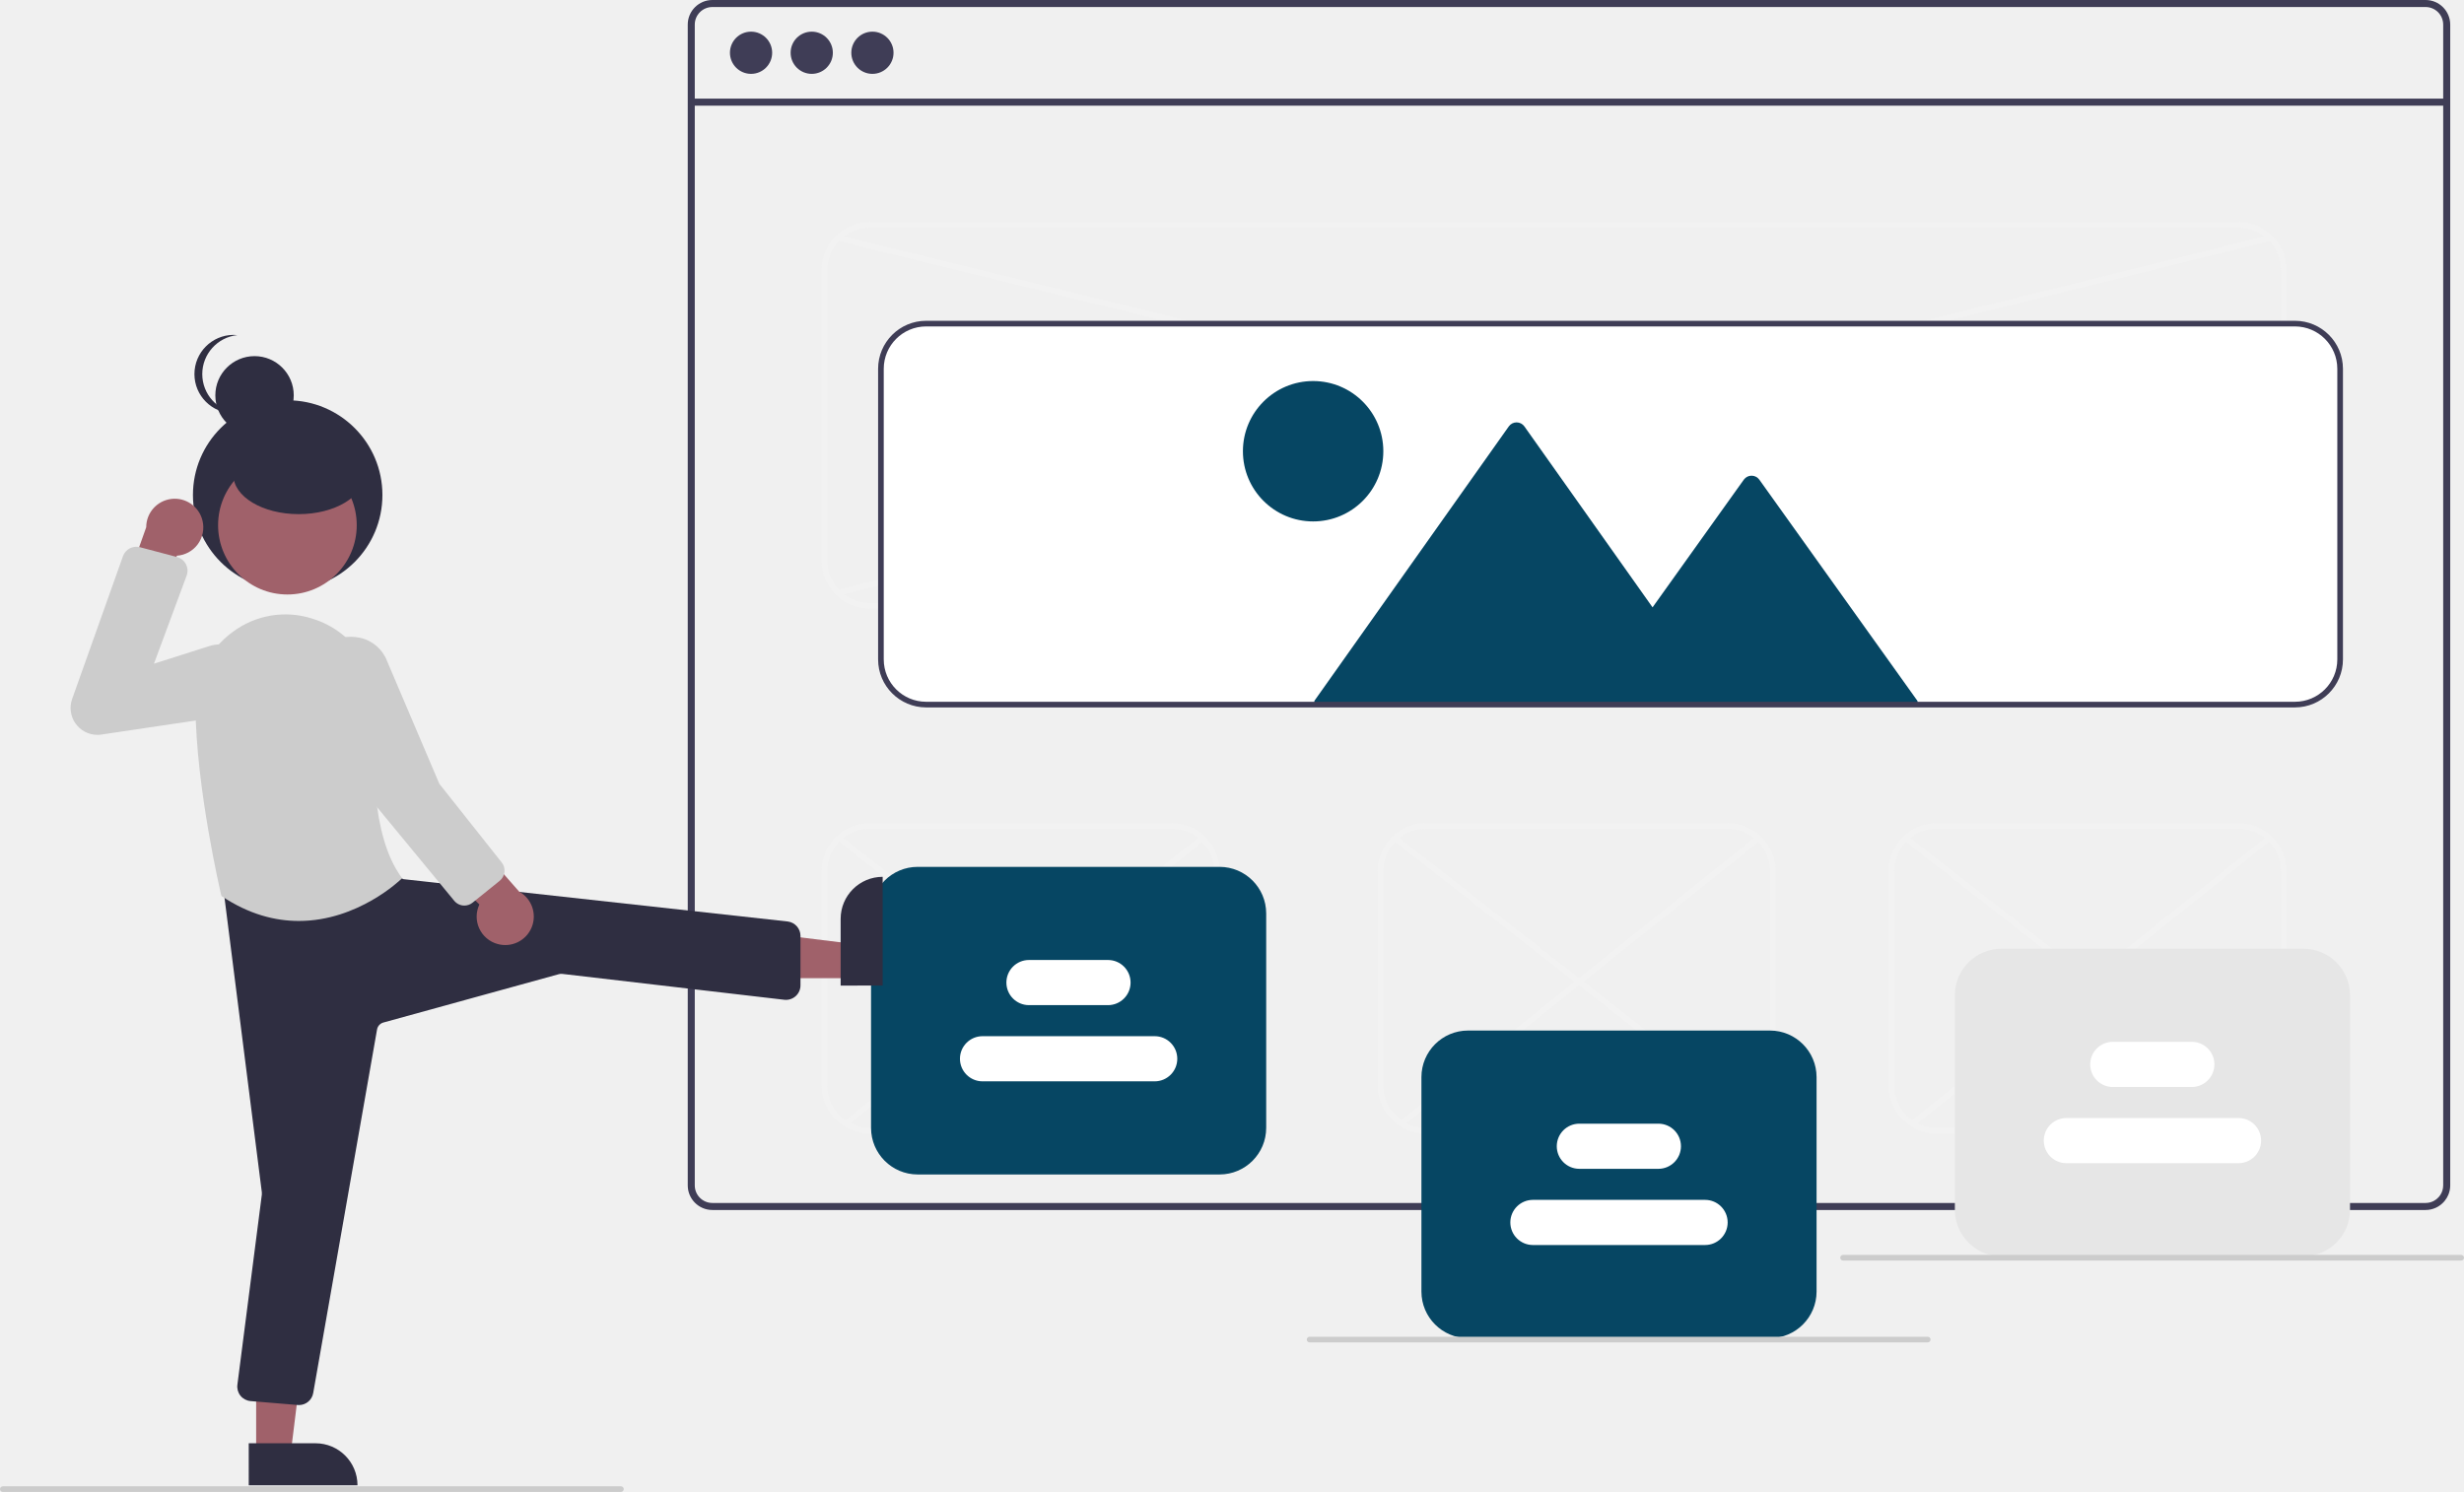
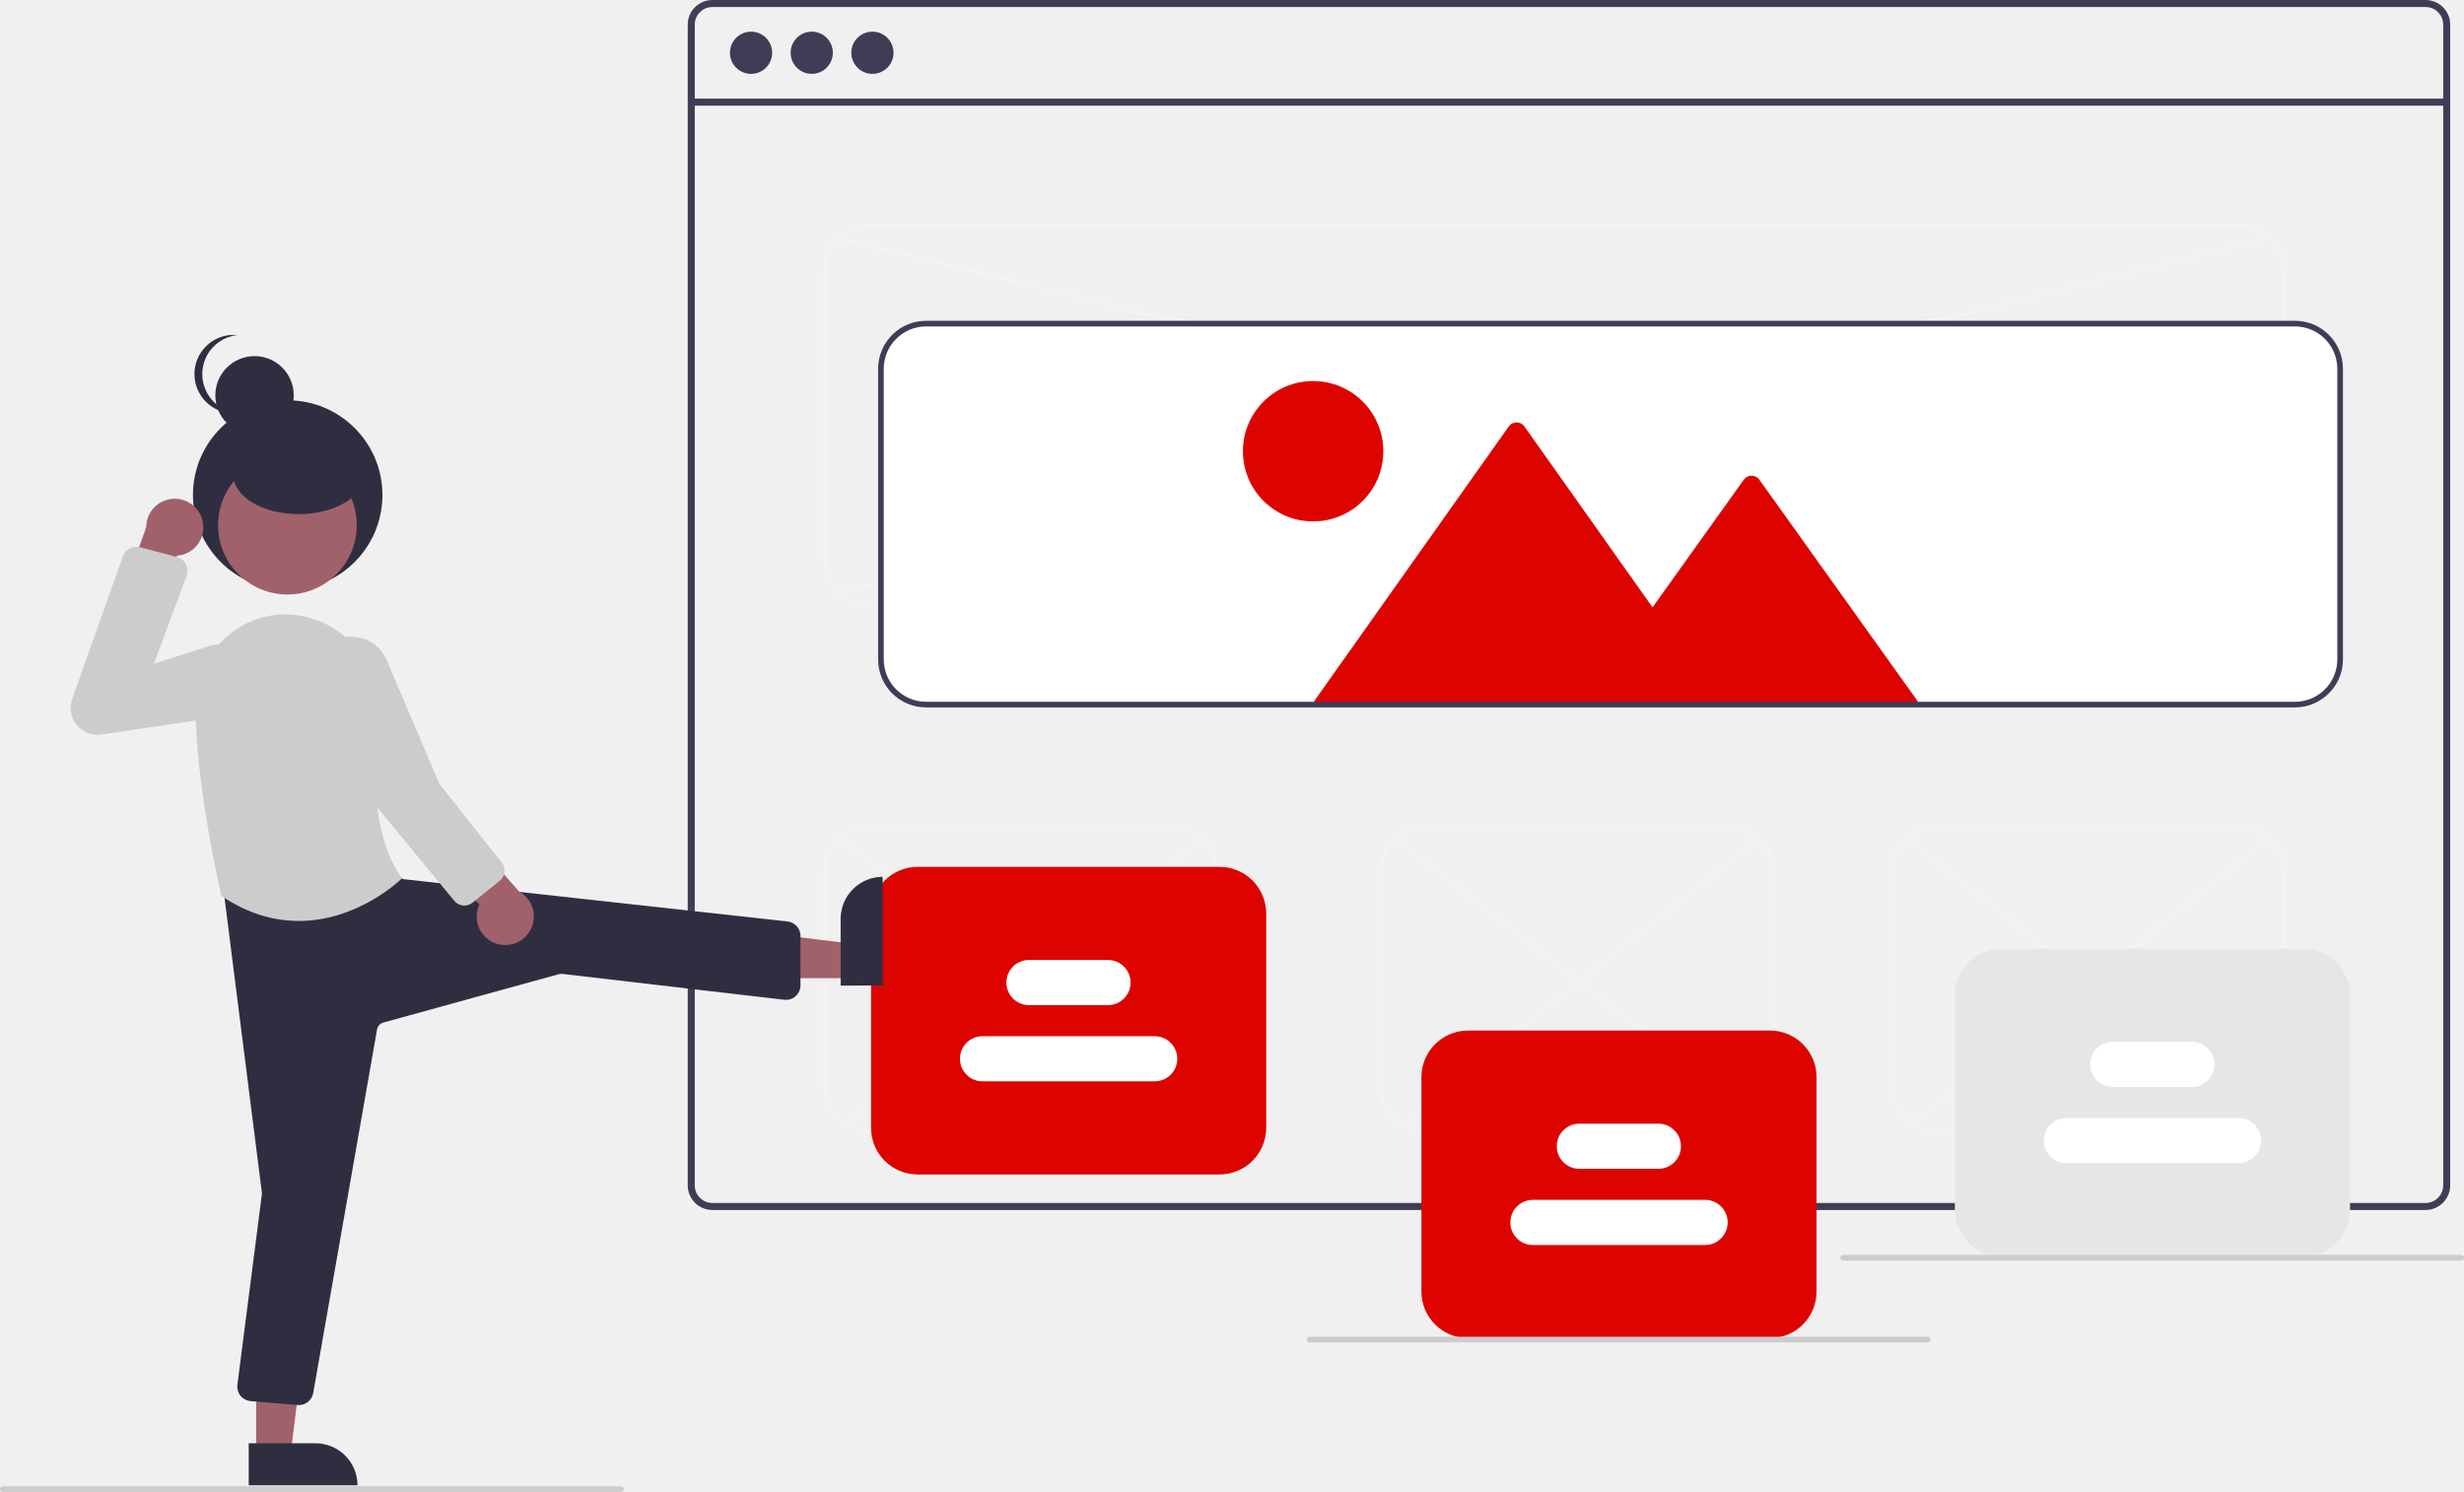
<svg xmlns="http://www.w3.org/2000/svg" data-name="Layer 1" width="873" height="528.671" viewBox="0 0 873 528.671">
  <path d="M1022.889,185.664h-607a8.728,8.728,0,0,0-8.72,8.72V605.704a8.728,8.728,0,0,0,8.72,8.72h607a8.712,8.712,0,0,0,6.63-3.06,2.045,2.045,0,0,0,.19-.24,8.167,8.167,0,0,0,1.25-2.11,8.507,8.507,0,0,0,.66-3.31V194.384A8.73,8.73,0,0,0,1022.889,185.664Zm6.24,420.04a6.175,6.175,0,0,1-1.03,3.42,6.446,6.446,0,0,1-2.36,2.12,6.184,6.184,0,0,1-2.85.69h-607a6.238,6.238,0,0,1-6.23-6.23V194.384a6.238,6.238,0,0,1,6.23-6.23h607a6.239,6.239,0,0,1,6.24,6.23Z" transform="translate(-163.5 -185.6643)" fill="#3f3d56" />
  <rect x="244.911" y="34.949" width="621.957" height="2.493" fill="#3f3d56" />
  <circle cx="266.1" cy="18.696" r="7.478" fill="#3f3d56" />
  <circle cx="287.601" cy="18.696" r="7.478" fill="#3f3d56" />
  <circle cx="309.101" cy="18.696" r="7.478" fill="#3f3d56" />
  <path d="M956.614,401.336h-485a17.019,17.019,0,0,1-17-17v-103a17.019,17.019,0,0,1,17-17h485a17.019,17.019,0,0,1,17,17v103A17.019,17.019,0,0,1,956.614,401.336Zm-485-135a15.017,15.017,0,0,0-15,15v103a15.017,15.017,0,0,0,15,15h485a15.017,15.017,0,0,0,15-15v-103a15.017,15.017,0,0,0-15-15Z" transform="translate(-163.5 -185.6643)" fill="#f2f2f2" />
  <path d="M578.614,587.336h-107a17.019,17.019,0,0,1-17-17v-76a17.019,17.019,0,0,1,17-17h107a17.019,17.019,0,0,1,17,17v76A17.019,17.019,0,0,1,578.614,587.336Zm-107-108a15.017,15.017,0,0,0-15,15v76a15.017,15.017,0,0,0,15,15h107a15.017,15.017,0,0,0,15-15v-76a15.017,15.017,0,0,0-15-15Z" transform="translate(-163.5 -185.6643)" fill="#f2f2f2" />
  <path d="M956.614,587.336h-107a17.019,17.019,0,0,1-17-17v-76a17.019,17.019,0,0,1,17-17h107a17.019,17.019,0,0,1,17,17v76A17.019,17.019,0,0,1,956.614,587.336Zm-107-108a15.017,15.017,0,0,0-15,15v76a15.017,15.017,0,0,0,15,15h107a15.017,15.017,0,0,0,15-15v-76a15.017,15.017,0,0,0-15-15Z" transform="translate(-163.5 -185.6643)" fill="#f2f2f2" />
  <path d="M775.614,587.336h-107a17.019,17.019,0,0,1-17-17v-76a17.019,17.019,0,0,1,17-17h107a17.019,17.019,0,0,1,17,17v76A17.019,17.019,0,0,1,775.614,587.336Zm-107-108a15.017,15.017,0,0,0-15,15v76a15.017,15.017,0,0,0,15,15h107a15.017,15.017,0,0,0,15-15v-76a15.017,15.017,0,0,0-15-15Z" transform="translate(-163.5 -185.6643)" fill="#f2f2f2" />
  <rect x="715.471" y="68.968" width="2" height="527.397" transform="translate(59.56218 763.8853) rotate(-76.25179)" fill="#f2f2f2" />
  <rect x="452.663" y="331.836" width="522.902" height="2" transform="translate(-222.582 -4.17702) rotate(-13.91411)" fill="#f2f2f2" />
  <path d="M976.614,435.835h-485a16.519,16.519,0,0,1-16.5-16.5v-103a16.519,16.519,0,0,1,16.5-16.5h485a16.519,16.519,0,0,1,16.5,16.5v103A16.519,16.519,0,0,1,976.614,435.835Z" transform="translate(-163.5 -185.6643)" fill="#fff" />
  <rect x="720.783" y="451.355" width="2" height="162.548" transform="matrix(0.61507, -0.78848, 0.78848, 0.61507, -305.626, 588.4719)" fill="#f2f2f2" />
  <rect x="642.283" y="532.238" width="161.993" height="2" transform="translate(-338.114 383.1165) rotate(-38.66636)" fill="#f2f2f2" />
  <rect x="523.783" y="451.355" width="2" height="162.548" transform="matrix(0.61507, -0.78848, 0.78848, 0.61507, -381.4581, 433.1421)" fill="#f2f2f2" />
  <rect x="445.283" y="532.238" width="161.993" height="2" transform="translate(-381.2969 260.034) rotate(-38.66636)" fill="#f2f2f2" />
  <rect x="901.783" y="451.355" width="2" height="162.548" transform="matrix(0.61507, -0.78848, 0.78848, 0.61507, -235.9528, 731.186)" fill="#f2f2f2" />
  <rect x="823.283" y="532.238" width="161.993" height="2" transform="translate(-298.4384 496.2024) rotate(-38.66636)" fill="#f2f2f2" />
-   <path d="M790.614,659.836h-107a16.519,16.519,0,0,1-16.5-16.5v-76a16.519,16.519,0,0,1,16.5-16.5h107a16.519,16.519,0,0,1,16.5,16.5v76A16.519,16.519,0,0,1,790.614,659.836Z" transform="translate(-163.5 -185.6643)" fill="#064663" />
+   <path d="M790.614,659.836h-107a16.519,16.519,0,0,1-16.5-16.5v-76a16.519,16.519,0,0,1,16.5-16.5h107a16.519,16.519,0,0,1,16.5,16.5v76A16.519,16.519,0,0,1,790.614,659.836Z" transform="translate(-163.5 -185.6643)" fill="#dd0400" />
  <path d="M846.5,661.336h-219a1,1,0,0,1,0-2h219a1,1,0,0,1,0,2Z" transform="translate(-163.5 -185.6643)" fill="#ccc" />
  <path d="M383.5,714.336h-219a1,1,0,0,1,0-2h219a1,1,0,0,1,0,2Z" transform="translate(-163.5 -185.6643)" fill="#ccc" />
  <path d="M751.067,599.836h-28a8,8,0,0,1,0-16h28a8,8,0,0,1,0,16Z" transform="translate(-163.5 -185.6643)" fill="#fff" />
  <path d="M767.614,626.836h-61a8,8,0,0,1,0-16h61a8,8,0,0,1,0,16Z" transform="translate(-163.5 -185.6643)" fill="#fff" />
-   <path d="M595.614,601.836h-107a16.519,16.519,0,0,1-16.5-16.5v-76a16.519,16.519,0,0,1,16.5-16.5h107a16.519,16.519,0,0,1,16.5,16.5v76A16.519,16.519,0,0,1,595.614,601.836Z" transform="translate(-163.5 -185.6643)" fill="#064663" />
+   <path d="M595.614,601.836h-107a16.519,16.519,0,0,1-16.5-16.5v-76a16.519,16.519,0,0,1,16.5-16.5h107a16.519,16.519,0,0,1,16.5,16.5v76A16.519,16.519,0,0,1,595.614,601.836Z" transform="translate(-163.5 -185.6643)" fill="#dd0400" />
  <path d="M556.067,541.836h-28a8,8,0,0,1,0-16h28a8,8,0,0,1,0,16Z" transform="translate(-163.5 -185.6643)" fill="#fff" />
  <path d="M572.614,568.836h-61a8,8,0,1,1,0-16h61a8,8,0,0,1,0,16Z" transform="translate(-163.5 -185.6643)" fill="#fff" />
  <path d="M979.614,630.836h-107a16.519,16.519,0,0,1-16.5-16.5v-76a16.519,16.519,0,0,1,16.5-16.5h107a16.519,16.519,0,0,1,16.5,16.5v76A16.519,16.519,0,0,1,979.614,630.836Z" transform="translate(-163.5 -185.6643)" fill="#e6e6e6" />
  <path d="M940.067,570.836h-28a8,8,0,0,1,0-16h28a8,8,0,0,1,0,16Z" transform="translate(-163.5 -185.6643)" fill="#fff" />
  <path d="M956.614,597.836h-61a8,8,0,0,1,0-16h61a8,8,0,0,1,0,16Z" transform="translate(-163.5 -185.6643)" fill="#fff" />
  <polygon points="301.345 346.608 301.345 334.348 254.057 328.515 254.058 346.61 301.345 346.608" fill="#a0616a" />
  <path d="M449.52,508.19h38.531a0,0,0,0,1,0,0v14.887a0,0,0,0,1,0,0H464.407a14.887,14.887,0,0,1-14.887-14.887v0A0,0,0,0,1,449.52,508.19Z" transform="translate(820.8972 -138.8395) rotate(89.99738)" fill="#2f2e41" />
  <polygon points="90.755 514.923 103.015 514.922 108.847 467.634 90.753 467.635 90.755 514.923" fill="#a0616a" />
  <path d="M251.628,697.083h38.531a0,0,0,0,1,0,0v14.887a0,0,0,0,1,0,0H266.515a14.887,14.887,0,0,1-14.887-14.887v0a0,0,0,0,1,0,0Z" transform="translate(378.3196 1223.377) rotate(179.9974)" fill="#2f2e41" />
  <path d="M269.417,683.547c-.146,0-.293-.007-.441-.02L252.278,682.136a5.139,5.139,0,0,1-4.673-5.778l8.666-67.398a3.126,3.126,0,0,0,0-.789L242.506,499.541a5.141,5.141,0,0,1,5.028-5.786l48.693-.69a5.961,5.961,0,0,1,.742.043l.133.037,9.366,4.054,136.162,14.996a5.16,5.16,0,0,1,4.484,5.1v17.531a5.143,5.143,0,0,1-5.735,5.107l-78.662-9.169a3.043,3.043,0,0,0-1.187.091l-62.205,17.144a3.12,3.12,0,0,0-2.237,2.46L274.469,679.295A5.126,5.126,0,0,1,269.417,683.547Z" transform="translate(-163.5 -185.6643)" fill="#2f2e41" />
  <circle cx="101.927" cy="175.413" r="33.566" fill="#2f2e41" />
  <circle cx="90.185" cy="140.084" r="13.89" fill="#2f2e41" />
  <path d="M235.165,318.225a13.891,13.891,0,0,1,12.443-13.814,14.042,14.042,0,0,0-1.447-.075,13.89,13.89,0,0,0,0,27.779,14.042,14.042,0,0,0,1.447-.075A13.891,13.891,0,0,1,235.165,318.225Z" transform="translate(-163.5 -185.6643)" fill="#2f2e41" />
  <path d="M269.381,512.006c-8.338,0-17.613-2.309-27.269-8.746l-.164-.109-.045-.19c-.09-.377-8.973-37.978-9.148-67.1a32.068,32.068,0,0,1,13.199-26.269,31.129,31.129,0,0,1,28.152-4.733h0q.938.297,1.88.638a31.98,31.98,0,0,1,20.669,32.774c-1.267,15.388-1.774,43.413,9.055,58.22l.253.347-.304.303C305.451,497.347,290.39,512.006,269.381,512.006Z" transform="translate(-163.5 -185.6643)" fill="#ccc" />
  <circle cx="101.831" cy="186.097" r="24.561" fill="#a0616a" />
  <path d="M235.246,370.14a10.056,10.056,0,0,1-9.103,12.445l-9.477,34.455-12.236-13.968L215.305,372.495A10.11,10.11,0,0,1,235.246,370.14Z" transform="translate(-163.5 -185.6643)" fill="#a0616a" />
  <path d="M197.992,446.061a9.519,9.519,0,0,1-8.933-12.709l18.016-50.621a5.042,5.042,0,0,1,6.005-3.165l13.129,3.476a5.013,5.013,0,0,1,3.417,6.59l-11.579,31.21,19.64-6.247a12.771,12.771,0,1,1,5.753,24.803l-44.016,6.557A9.625,9.625,0,0,1,197.992,446.061Z" transform="translate(-163.5 -185.6643)" fill="#ccc" />
  <ellipse cx="105.831" cy="168.296" rx="23.149" ry="13.89" fill="#2f2e41" />
  <path d="M339.798,520.171a10.056,10.056,0,0,1-6.449-14.006l-25.501-25.033,18.155-3.901,21.433,24.37a10.11,10.11,0,0,1-7.638,18.57Z" transform="translate(-163.5 -185.6643)" fill="#a0616a" />
  <path d="M328.027,506.551a4.622,4.622,0,0,1-3.576-1.677l-27.838-33.774-21.789-41.845a13.84,13.84,0,0,1,2.067-12.538,13.289,13.289,0,0,1,11.026-5.41,17.426,17.426,0,0,1,3.214.368,13.311,13.311,0,0,1,9.561,8.353l18.458,43.363,22.121,27.904a4.639,4.639,0,0,1-.721,6.475l-9.626,7.763A4.6,4.6,0,0,1,328.027,506.551Z" transform="translate(-163.5 -185.6643)" fill="#ccc" />
  <path d="M1035.5,632.336h-219a1,1,0,0,1,0-2h219a1,1,0,0,1,0,2Z" transform="translate(-163.5 -185.6643)" fill="#ccc" />
-   <path d="M842.884,434.071v1.265H629.184v-1.323l1.15-1.627,67.75-95.647a3.385,3.385,0,0,1,5.49,0l45.43,64.137L781.344,355.62a3.385,3.385,0,0,1,5.48,0l54.91,76.833Z" transform="translate(-163.5 -185.6643)" fill="#064663" />
-   <circle cx="465.241" cy="159.895" r="24.873" fill="#064663" />
+   <path d="M842.884,434.071v1.265H629.184v-1.323l1.15-1.627,67.75-95.647a3.385,3.385,0,0,1,5.49,0l45.43,64.137L781.344,355.62a3.385,3.385,0,0,1,5.48,0l54.91,76.833Z" transform="translate(-163.5 -185.6643)" fill="#dd0400" />
+   <circle cx="465.241" cy="159.895" r="24.873" fill="#dd0400" />
  <path d="M976.614,436.336h-485a17.019,17.019,0,0,1-17-17v-103a17.019,17.019,0,0,1,17-17h485a17.019,17.019,0,0,1,17,17v103A17.019,17.019,0,0,1,976.614,436.336Zm-485-135a15.017,15.017,0,0,0-15,15v103a15.017,15.017,0,0,0,15,15h485a15.017,15.017,0,0,0,15-15v-103a15.017,15.017,0,0,0-15-15Z" transform="translate(-163.5 -185.6643)" fill="#3f3d56" />
</svg>
